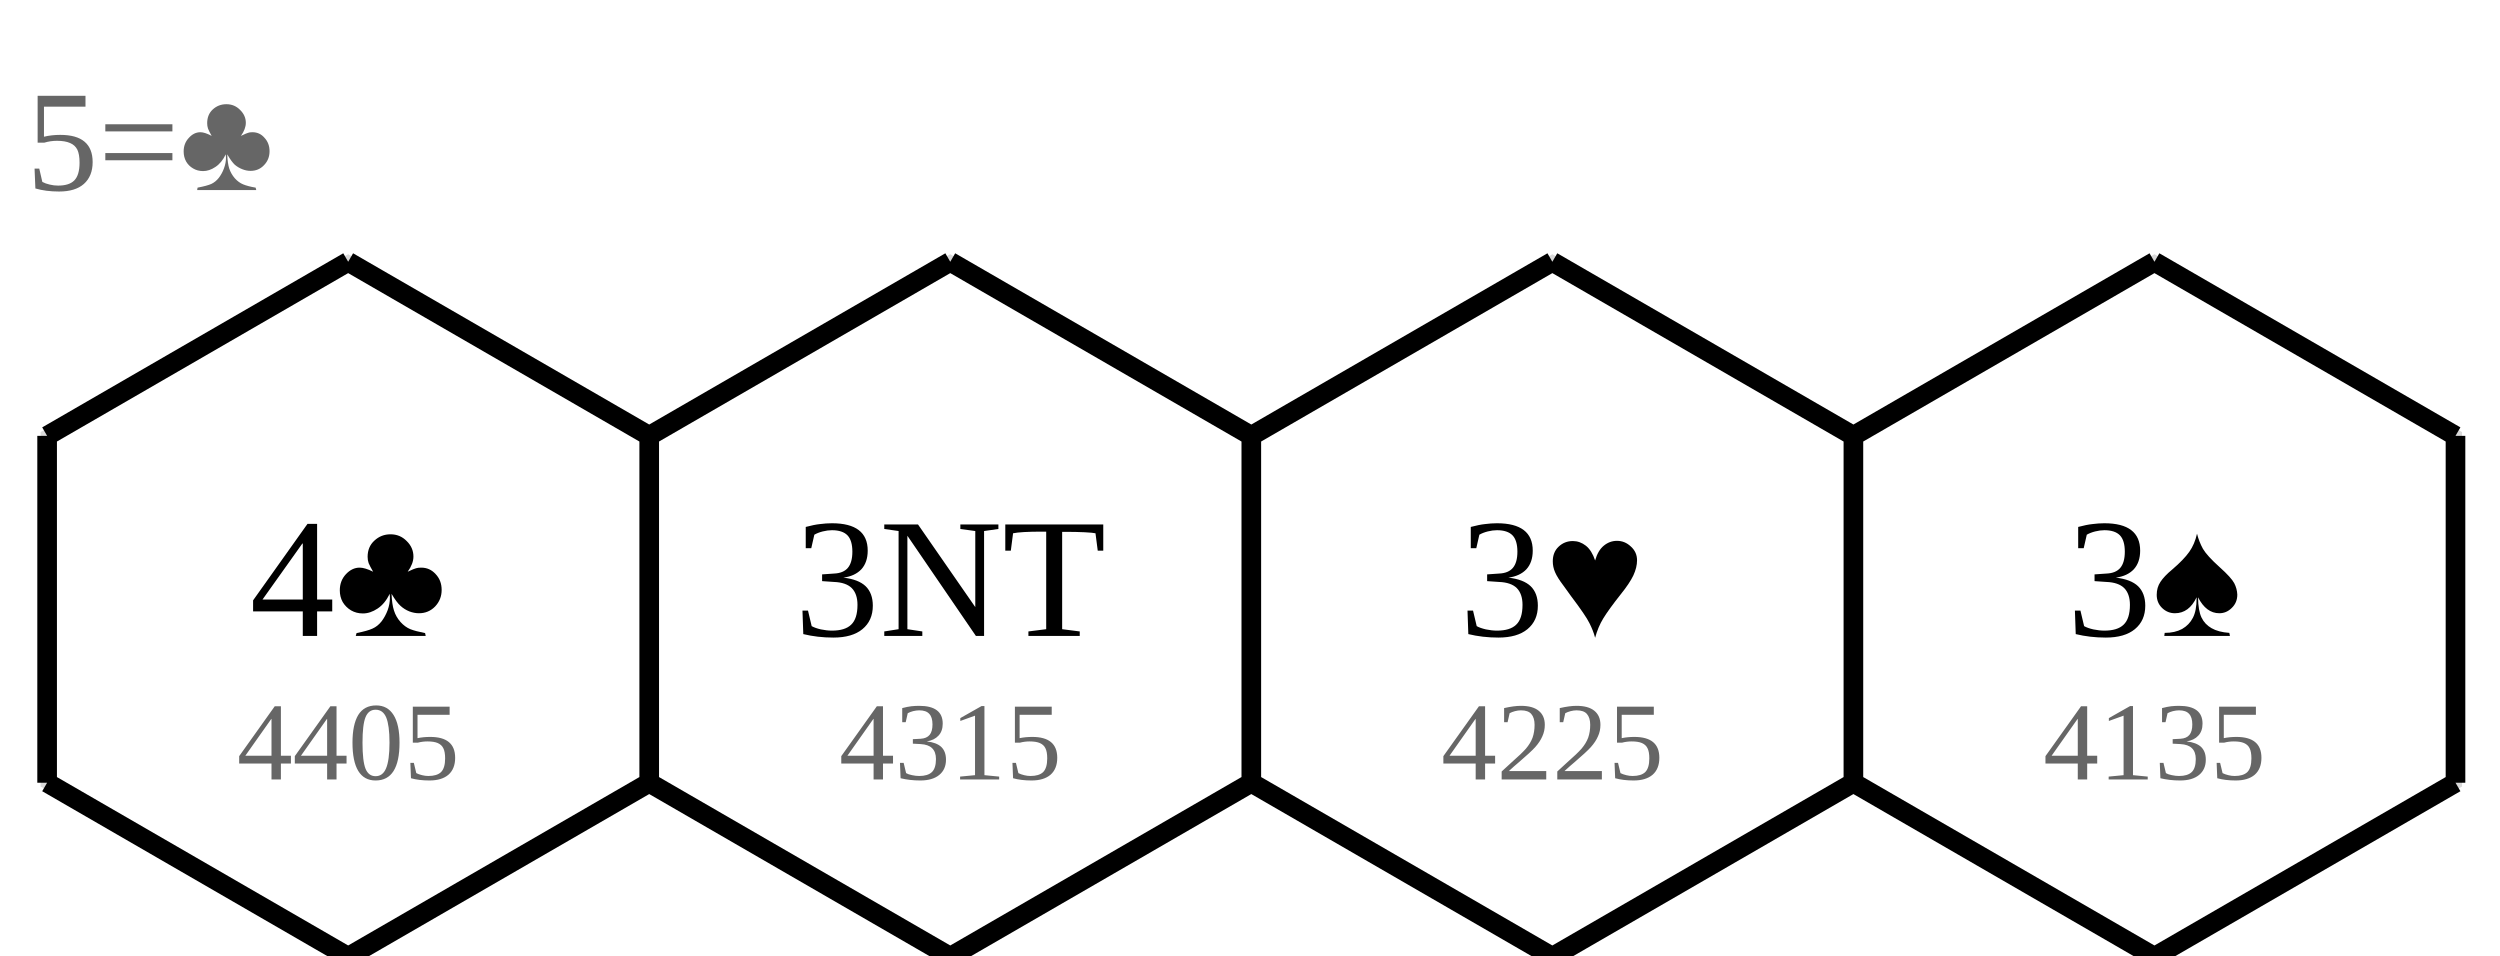
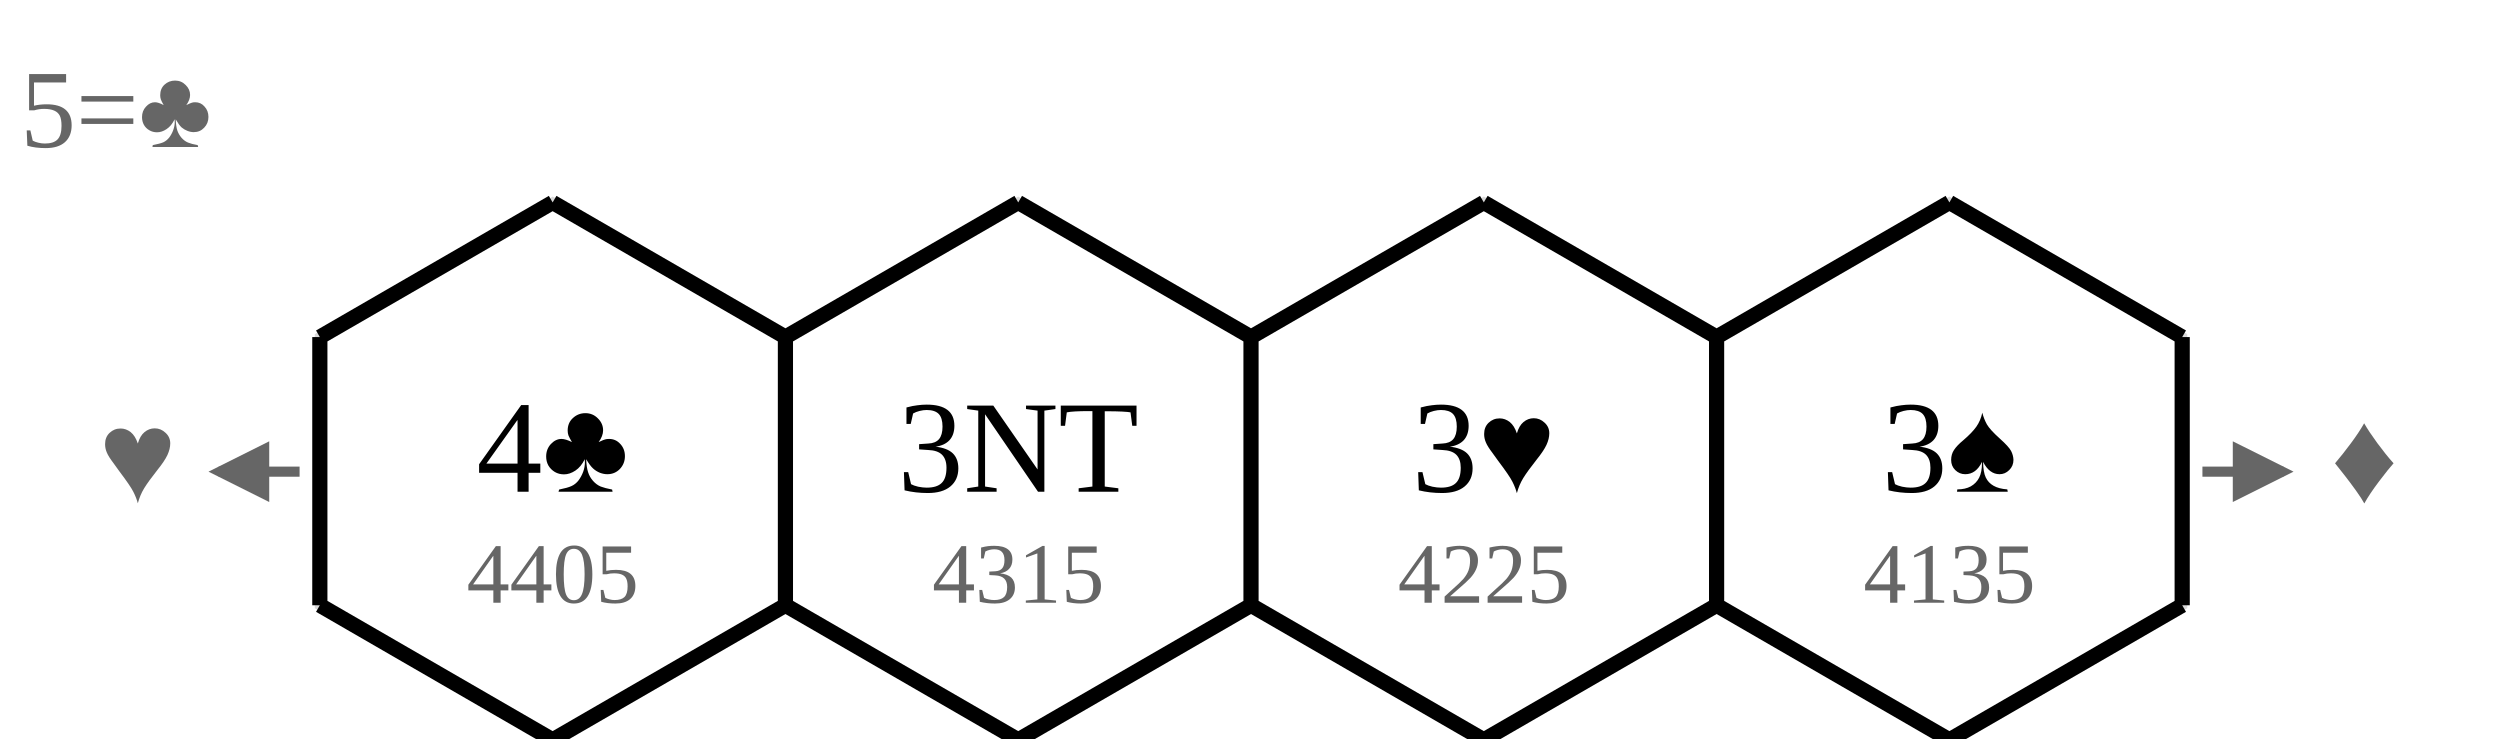
- <svg xmlns="http://www.w3.org/2000/svg" viewBox="0 0 191 73" style="display:block;margin:1em auto;width:100%;max-width:191px" fill="currentColor" font-size="13" text-anchor="middle" dominant-baseline="middle">
+ <svg xmlns="http://www.w3.org/2000/svg" viewBox="0 0 247 73" style="display:block;margin:1em auto;width:100%;max-width:247px" fill="currentColor" font-size="13" text-anchor="middle" dominant-baseline="middle">
  <defs>
    <pattern id="hatch" width="6" height="6" patternUnits="userSpaceOnUse" patternTransform="rotate(45)">
      <path d="M0 0v6" stroke="currentColor" stroke-opacity=".35" />
    </pattern>
+     <marker id="arrow" viewBox="0 0 6 6" refX="5" refY="3" markerWidth="6" markerHeight="6" orient="auto">
+       <path d="M0 0L6 3L0 6Z" />
+     </marker>
  </defs>
  <g transform="translate(0.0,0.0)">
    <text x="2" y="12" font-size="11" opacity=".6" text-anchor="start">5=♣</text>
-     <path d="M187.6,33.3L164.6,20.0L141.6,33.3L141.6,59.8L164.6,73.1L187.6,59.8ZM141.6,33.3L118.6,20.0L95.6,33.3L95.6,59.8L118.6,73.1L141.6,59.8ZM95.6,33.3L72.6,20.0L49.6,33.3L49.6,59.8L72.6,73.1L95.6,59.8ZM49.6,33.3L26.6,20.0L3.6,33.3L3.6,59.8L26.6,73.1L49.6,59.8Z" fill="none" stroke="currentColor" stroke-opacity=".15" />
-     <path d="M187.6,59.8L187.6,33.3M187.6,33.3L164.6,20.0M164.6,20.0L141.6,33.3M141.6,33.3L141.6,59.8M141.6,59.8L164.6,73.1M164.6,73.1L187.6,59.8M141.6,59.8L141.6,33.3M141.6,33.3L118.6,20.0M118.6,20.0L95.6,33.3M95.6,33.3L95.6,59.8M95.6,59.8L118.6,73.1M118.6,73.1L141.6,59.8M95.6,59.8L95.6,33.3M95.6,33.3L72.6,20.0M72.6,20.0L49.6,33.3M49.6,33.3L49.6,59.8M49.6,59.8L72.6,73.1M72.6,73.1L95.6,59.8M49.6,59.8L49.6,33.3M49.6,33.3L26.6,20.0M26.6,20.0L3.6,33.3M3.6,33.3L3.6,59.8M3.6,59.8L26.6,73.1M26.6,73.1L49.6,59.8" fill="none" stroke="currentColor" stroke-width="1.5" />
-     <text x="164.6" y="45.6">3♠</text>
-     <text x="164.6" y="57.6" font-size="8.5" opacity=".6">4135</text>
-     <text x="118.6" y="45.6">3<tspan class="♥">♥</tspan>
+     <path d="M215.6,33.3L192.6,20.0L169.6,33.3L169.6,59.8L192.6,73.1L215.6,59.8ZM169.6,33.3L146.6,20.0L123.6,33.3L123.6,59.8L146.6,73.1L169.6,59.8ZM123.6,33.3L100.6,20.0L77.6,33.3L77.6,59.8L100.6,73.1L123.6,59.8ZM77.6,33.3L54.6,20.0L31.6,33.3L31.6,59.8L54.6,73.1L77.6,59.8Z" fill="none" stroke="currentColor" stroke-opacity=".15" />
+     <path d="M215.6,59.8L215.6,33.3M215.6,33.3L192.6,20.0M192.6,20.0L169.6,33.3M169.6,33.3L169.6,59.8M169.6,59.8L192.6,73.1M192.6,73.1L215.6,59.8M169.6,59.8L169.6,33.3M169.6,33.3L146.6,20.0M146.6,20.0L123.6,33.3M123.6,33.3L123.6,59.8M123.6,59.8L146.6,73.1M146.6,73.1L169.6,59.8M123.6,59.8L123.6,33.3M123.6,33.3L100.6,20.0M100.6,20.0L77.6,33.3M77.6,33.3L77.6,59.8M77.6,59.8L100.6,73.1M100.6,73.1L123.6,59.8M77.6,59.8L77.6,33.3M77.6,33.3L54.6,20.0M54.6,20.0L31.6,33.3M31.6,33.3L31.6,59.8M31.6,59.8L54.6,73.1M54.6,73.1L77.6,59.8" fill="none" stroke="currentColor" stroke-width="1.5" />
+     <text x="192.6" y="45.6">3♠</text>
+     <text x="192.6" y="57.6" font-size="8.5" opacity=".6">4135</text>
+     <text x="146.6" y="45.6">3<tspan class="♥">♥</tspan>
    </text>
-     <text x="118.6" y="57.6" font-size="8.5" opacity=".6">4225</text>
-     <text x="72.6" y="45.6">3NT</text>
-     <text x="72.6" y="57.6" font-size="8.5" opacity=".6">4315</text>
-     <text x="26.6" y="45.6">4♣</text>
-     <text x="26.6" y="57.6" font-size="8.5" opacity=".6">4405</text>
+     <text x="146.6" y="57.6" font-size="8.5" opacity=".6">4225</text>
+     <text x="100.6" y="45.6">3NT</text>
+     <text x="100.6" y="57.6" font-size="8.5" opacity=".6">4315</text>
+     <text x="54.6" y="45.6">4♣</text>
+     <text x="54.6" y="57.6" font-size="8.5" opacity=".6">4405</text>
+     <g opacity=".6">
+       <path d="M29.6,46.6l-8.0,-0.0" stroke="currentColor" marker-end="url(#arrow)" />
+       <text x="13.6" y="46.6">
+         <tspan class="♥">♥</tspan>
+       </text>
+       <path d="M217.6,46.6l8.0,-0.0" stroke="currentColor" marker-end="url(#arrow)" />
+       <text x="233.6" y="46.6">
+         <tspan class="♦">♦</tspan>
+       </text>
+     </g>
  </g>
</svg>
